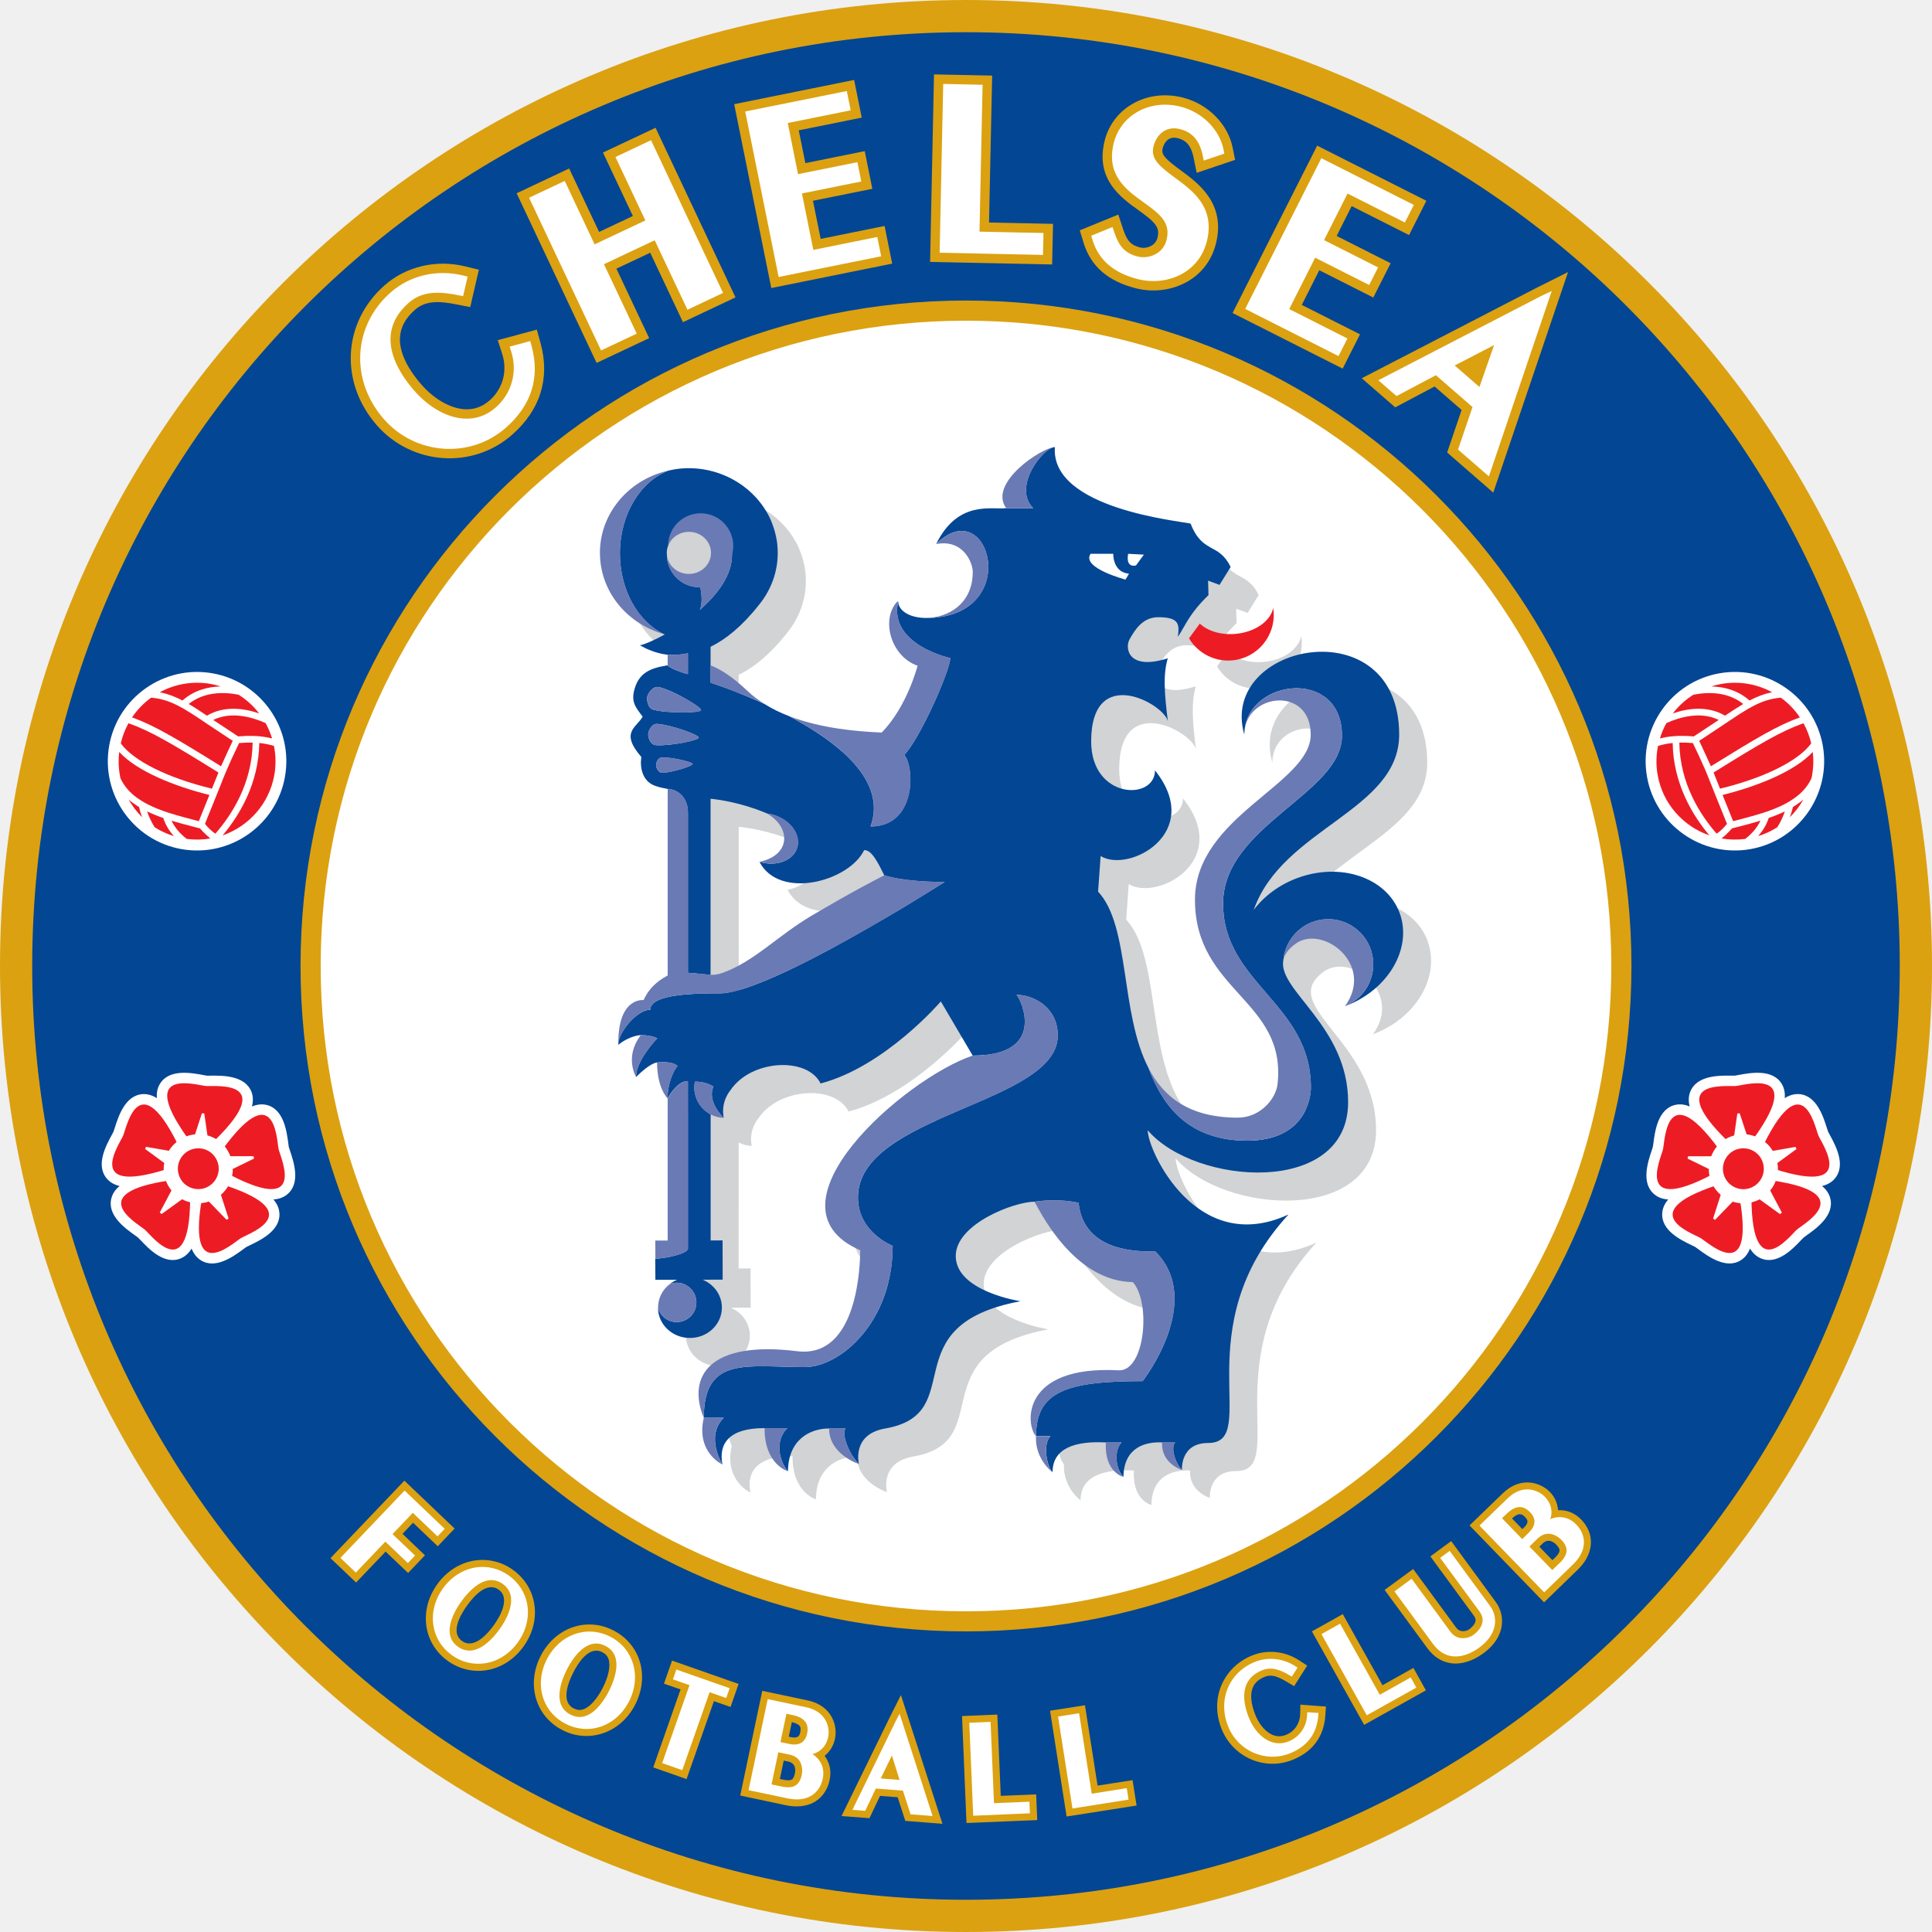
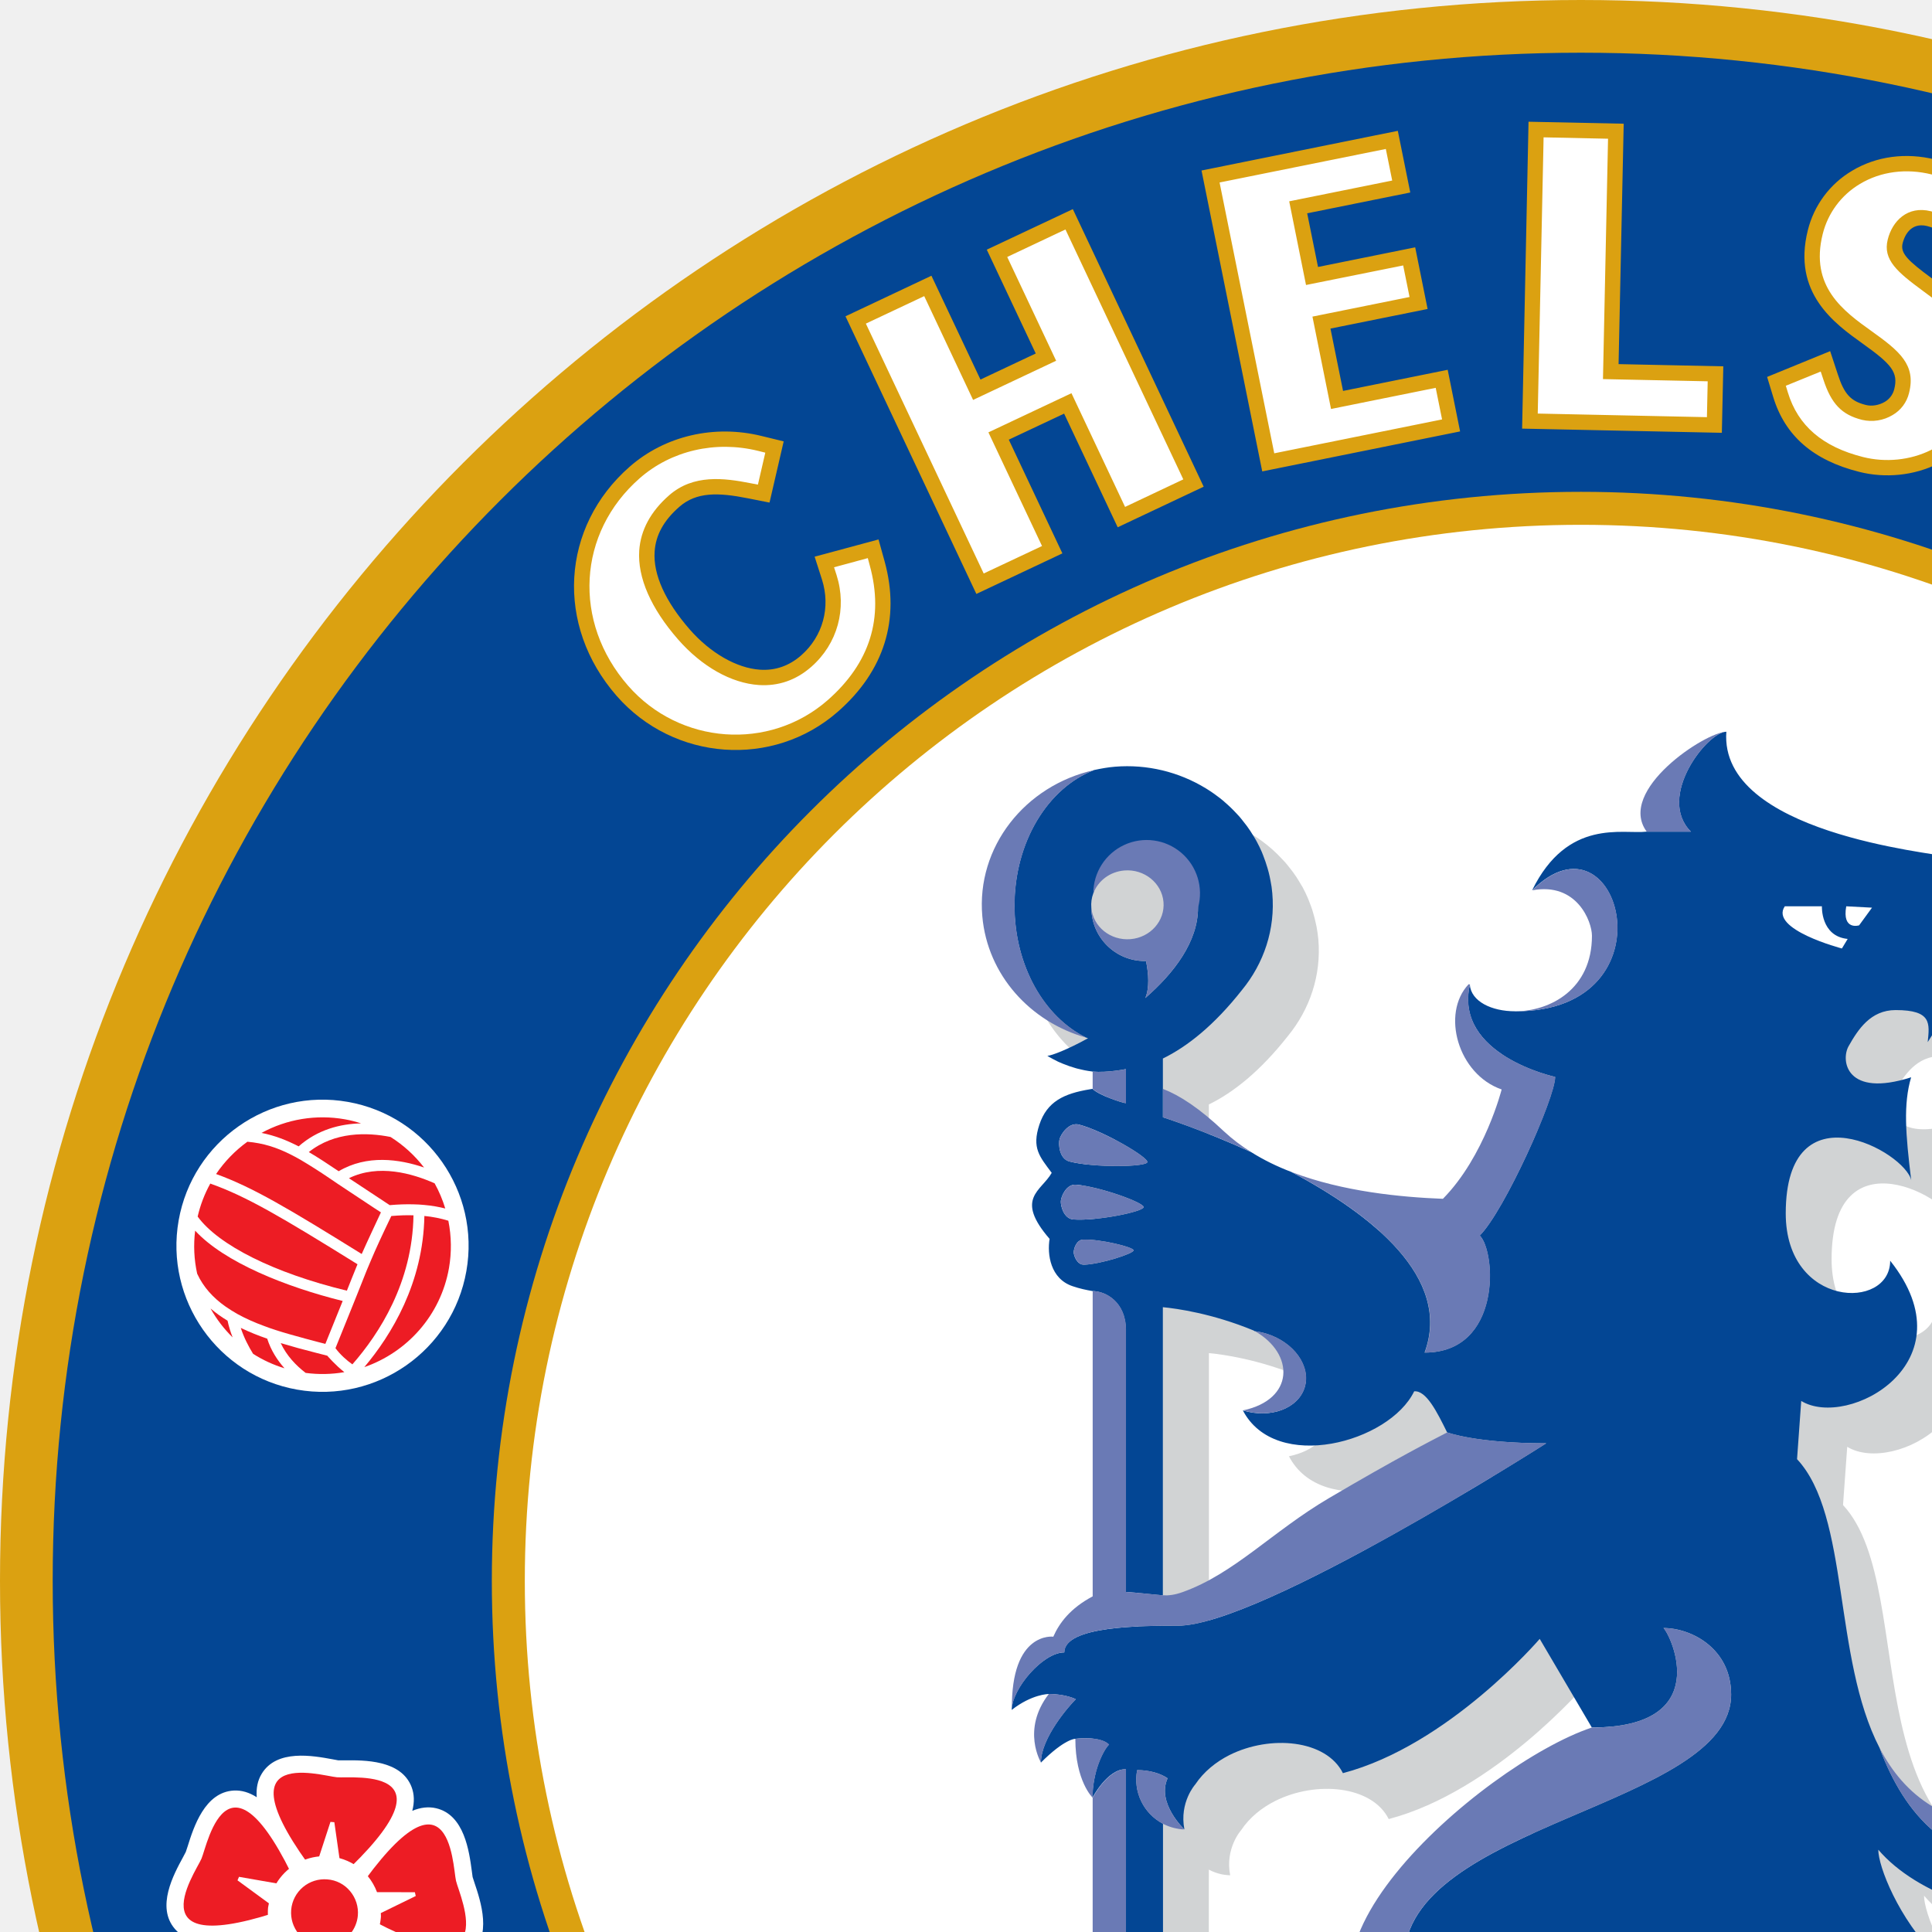
- <svg xmlns="http://www.w3.org/2000/svg" width="2500" height="2500" viewBox="0 0 209.477 209.476">
+ <svg xmlns="http://www.w3.org/2000/svg" width="2500" height="2500" viewBox="0 0 128 128">
  <path fill="#DBA111" d="M209.477 104.738c0 57.851-46.895 104.738-104.737 104.738C46.892 209.477 0 162.588 0 104.738 0 46.895 46.892 0 104.738 0c57.844 0 104.739 46.895 104.739 104.738" />
  <path fill="#034694" d="M205.982 104.738c0 55.917-45.327 101.244-101.245 101.244S3.491 160.656 3.491 104.738 48.82 3.492 104.738 3.492c55.916 0 101.244 45.328 101.244 101.246" />
  <path fill="#DBA111" d="M176.889 104.738c0 39.849-32.304 72.146-72.151 72.146-39.85 0-72.153-32.298-72.153-72.146 0-39.852 32.304-72.153 72.153-72.153 39.848-.001 72.151 32.302 72.151 72.153" />
  <path fill="#FFF" d="M174.705 104.738c0 38.644-31.33 69.968-69.968 69.968-38.643 0-69.967-31.325-69.967-69.968 0-38.642 31.325-69.968 69.967-69.968 38.639.001 69.968 31.326 69.968 69.968" />
  <path fill="#DBA111" d="M44.787 165.101c.773.739 2.679 2.553 2.679 2.553l1.826-1.923-5.446-5.19-.701.733-7.312 7.666 2.775 2.644s2.346-2.459 3.203-3.355l2.438 2.321 1.827-1.918-2.435-2.325c.455-.481.686-.723 1.146-1.206M57.92 173.855c-.246-1.471-1.072-2.77-2.32-3.655a5.635 5.635 0 0 0-4.206-.991c-1.583.269-3.006 1.191-4.008 2.595-.999 1.411-1.402 3.057-1.133 4.646.248 1.466 1.066 2.756 2.312 3.644 1.246.886 2.749 1.24 4.218.993 1.583-.268 3.006-1.19 4.004-2.599.799-1.114 1.216-2.393 1.216-3.67 0-.319-.027-.646-.083-.963m-7.82 4.072c-1.271-.9-.222-2.782.521-3.817.738-1.043 2.173-2.655 3.444-1.756 1.328.949.087 3.002-.508 3.836-.599.841-2.126 2.687-3.457 1.737zM66.48 176.762c-2.931-1.482-6.319-.268-7.877 2.818-.779 1.542-.932 3.234-.43 4.759.464 1.415 1.47 2.571 2.834 3.257a5.61 5.61 0 0 0 4.317.35c1.522-.495 2.793-1.621 3.567-3.162 1.564-3.094.525-6.54-2.411-8.022m-3.241 8.575c-.344.112-.67.077-1.039-.106-.582-.297-.786-.826-.786-1.417 0-.817.394-1.781.727-2.439.578-1.144 1.752-2.948 3.146-2.245.367.188.587.431.698.771.233.703-.001 1.859-.629 3.097-.626 1.232-1.417 2.107-2.117 2.339zM72.532 181.005l-.54 1.546s1.379.484 1.798.622l-2.961 8.456 3.612 1.267s2.438-6.938 2.964-8.449l1.802.627.875-2.494-7.215-2.531-.335.956M87.534 184.357l-4.884-1.03-.209.992-2.182 10.362 4.969 1.055c1.588.328 2.634-.062 3.23-.447.757-.493 1.288-1.305 1.492-2.272.056-.264.083-.519.083-.77 0-.699-.223-1.33-.623-1.872.56-.444.959-1.071 1.125-1.854.042-.203.066-.432.066-.67.003-1.328-.755-3.011-3.067-3.494m-1.345 7.912c-.052.237-.146.55-.326.667-.166.107-.483.121-.896.032 0 0-.188-.042-.41-.085.158-.748.265-1.246.419-1.994.212.05.484.104.484.104.641.135.764.608.764.952 0 .139-.017.256-.035.324zm-.333-5.546c.43.098.744.254.865.438a.63.63 0 0 1 .083.342c0 .084-.011.182-.033.299-.065.304-.154.725-1 .552 0 0-.104-.027-.25-.059.134-.629.198-.941.335-1.572zM96.548 186.045l-5.304 10.859 3.028.232 1.147-2.419c.641.053 1.283.098 1.911.148l.827 2.565 4.028.313-4.502-13.956-1.135 2.258M108.506 194.714l-.371-8.812-3.827.161.484 11.597 7.669-.318-.115-2.783c0-.001-2.74.115-3.84.155M119.004 193.604c-.248-1.569-1.367-8.713-1.367-8.713l-1.003.16-2.784.434 1.797 11.472 7.586-1.191-.434-2.752c0-.002-2.707.424-3.795.59M140.965 185.889c-.031.994-.617 1.851-1.531 2.212-.507.202-.99.202-1.476-.004-.743-.318-1.434-1.124-1.848-2.159-.485-1.221-.586-2.259-.267-2.986.22-.512.649-.893 1.308-1.155.714-.283 1.39-.022 2.316.522l.85.502 1.413-2.228-.839-.551c-1.54-1.014-3.447-1.219-5.098-.561-1.531.61-2.719 1.752-3.347 3.213-.637 1.48-.637 3.177.011 4.783 1.219 3.047 4.662 4.549 7.674 3.342 2.177-.868 3.408-2.521 3.564-4.78l.071-1.008-2.771-.205-.03 1.063M149.898 182.721c-.784-1.393-4.307-7.711-4.307-7.711l-.881.498-2.465 1.376 5.664 10.133 6.694-3.74-1.354-2.433c.001 0-2.395 1.336-3.351 1.877M157.346 167.094l-.82.6-1.438 1.059 4.701 6.407c.215.289.215.482.194.596-.045.331-.389.688-.692.908a1.21 1.21 0 0 1-.816.188c-.242-.035-.434-.168-.604-.397l-4.646-6.334-3.096 2.266 4.623 6.304c.686.934 1.537 1.484 2.531 1.637 1.115.174 2.384-.205 3.562-1.076 2.424-1.771 2.384-4.125 1.326-5.567l-4.825-6.591M171.449 164.764c-.714-.738-1.593-1.071-2.515-1.021a3.135 3.135 0 0 0-.887-1.977c-.969-.999-3.133-1.777-5.126.161l-3.585 3.468 8.078 8.339 3.646-3.534c1.166-1.13 1.422-2.224 1.435-2.93.02-.907-.352-1.793-1.046-2.506m-6.102-.282c.12.129.269.279.269.487 0 .171-.094.382-.373.649l-.179.18c-.452-.47-.667-.689-1.126-1.162.808-.74 1.144-.423 1.409-.154zm1.913 2.872c.654-.631 1.285-.076 1.465.112.174.175.371.421.371.634v.008c-.004.197-.17.471-.471.762 0 0-.14.136-.306.291-.526-.546-.885-.913-1.413-1.456.156-.158.354-.351.354-.351z" />
  <path fill="#FFF" d="M44.761 164.025c.316.304 2.675 2.554 2.675 2.554l.778-.82-4.346-4.145-.176.184-6.782 7.115 1.671 1.596s2.89-3.029 3.201-3.36l2.441 2.325.779-.817-2.442-2.323c.284-.298 1.922-2.018 2.201-2.309M55.156 170.818c-1.077-.768-2.366-1.073-3.632-.861-1.389.238-2.635 1.05-3.517 2.29-.884 1.245-1.239 2.688-1.003 4.071.212 1.27.925 2.39 2.003 3.152a4.868 4.868 0 0 0 3.649.859c1.381-.231 2.629-1.046 3.509-2.278.704-.995 1.076-2.12 1.076-3.235 0-.277-.024-.561-.069-.838-.215-1.266-.93-2.389-2.016-3.16m-.981 5.815c-.729 1.02-2.626 3.26-4.514 1.916-1.883-1.335-.389-3.86.338-4.887.728-1.025 2.626-3.263 4.505-1.927 1.889 1.349.399 3.875-.329 4.898zM66.137 177.444c-2.543-1.285-5.489-.216-6.854 2.485-.688 1.358-.824 2.836-.388 4.177.401 1.219 1.272 2.213 2.455 2.809 1.186.604 2.513.713 3.737.311 1.331-.438 2.441-1.426 3.13-2.783 1.363-2.703.47-5.714-2.08-6.999m-4.281 8.462c-2.059-1.036-.963-3.761-.395-4.88.566-1.124 2.107-3.62 4.164-2.575.547.272.913.681 1.086 1.214.404 1.232-.251 2.827-.679 3.675-.426.84-1.323 2.313-2.559 2.719-.526.179-1.073.125-1.617-.153zM73.253 181.254l-.292.826 1.799.633c-.16.451-2.964 8.448-2.964 8.448l2.18.767s2.808-7.997 2.963-8.45l1.799.628.377-1.062-5.782-2.029-.08.239M87.38 185.1l-4.139-.873-.056.25-2.022 9.624 4.223.887c1.074.226 1.967.112 2.658-.34.598-.39.999-1.013 1.163-1.787.042-.212.066-.412.066-.609 0-.842-.417-1.556-1.163-2.064.863-.248 1.481-.883 1.681-1.826.034-.146.054-.32.054-.518-.001-.965-.508-2.332-2.465-2.744m-1.447.851c.696.146 1.177.413 1.422.792.142.215.211.467.211.759 0 .143-.019.291-.052.452-.269 1.28-1.304 1.268-1.898 1.138 0 0-.631-.13-.995-.207.085-.395.564-2.679.647-3.072.264.053.665.138.665.138zm-.318 4.296c1.176.247 1.36 1.175 1.36 1.737 0 .241-.038.415-.042.443-.119.556-.331.933-.656 1.142-.344.23-.84.274-1.467.146 0 0-.753-.161-1.156-.241l.735-3.484c.344.07 1.226.257 1.226.257zM97.234 186.379l-4.812 9.854 1.386.104s1.02-2.144 1.154-2.416l2.938.229c.093.282.827 2.566.827 2.566l2.389.185-3.576-11.084-.306.562m-.528 3.962c.231.744.68 2.179.829 2.646-.477-.034-1.571-.119-2.042-.155l1.213-2.491zM107.775 195.508l-.373-8.812-.245.01-2.061.084.423 10.081 6.149-.263-.055-1.258c.002 0-3.393.143-3.838.158M118.371 194.482c-.076-.476-1.37-8.724-1.37-8.724l-.247.04-2.033.321 1.562 9.965 6.079-.96-.194-1.245c0 .002-3.361.529-3.797.603M141.723 185.906c-.036 1.312-.807 2.424-2.008 2.907-.699.277-1.389.269-2.056-.019-.94-.397-1.762-1.339-2.26-2.575-.561-1.411-.649-2.646-.259-3.572.304-.697.883-1.221 1.729-1.557 1.105-.443 2.123.062 2.981.572l.215.125.619-.973-.207-.14c-1.334-.874-2.982-1.057-4.401-.488-1.345.539-2.39 1.533-2.931 2.807-.557 1.29-.552 2.785.019 4.195 1.061 2.662 4.057 3.971 6.688 2.922 1.908-.766 2.944-2.149 3.082-4.127l.02-.254-1.22-.084-.011.261M149.604 183.756c-.237-.416-4.307-7.706-4.307-7.706l-.224.125-1.793 1.003 4.914 8.801 5.373-3-.61-1.102c.001.002-2.974 1.658-3.353 1.879M157.18 168.155l-.207.152-.824.604 4.252 5.793c.285.391.396.778.336 1.16-.102.689-.729 1.221-.993 1.407a1.932 1.932 0 0 1-1.382.33c-.448-.065-.815-.303-1.11-.698l-4.197-5.726-1.859 1.371 4.171 5.686c.562.767 1.245 1.22 2.033 1.335 1.241.188 2.407-.503 2.993-.931 2.012-1.479 2.039-3.33 1.17-4.508l-4.383-5.975M170.902 165.293c-.78-.808-1.778-.991-2.813-.593a2.28 2.28 0 0 0 .131-.733c0-.6-.238-1.184-.719-1.677-.648-.668-2.33-1.493-4.049.179l-3.038 2.943 7.015 7.241 3.106-3.012c.781-.752 1.191-1.562 1.201-2.383.012-.715-.279-1.393-.834-1.965m-4.53-.314c0 .508-.33.924-.598 1.185 0 0-.466.453-.729.712-.283-.29-1.909-1.966-2.188-2.264.189-.183.486-.465.486-.465.949-.926 1.782-.985 2.547-.192.353.361.482.705.482 1.024zm1.933 5.255c-.288-.297-2.184-2.258-2.475-2.555.251-.24.899-.872.899-.872 1.237-1.191 2.492.071 2.545.13.392.402.582.784.582 1.163v.016c-.005.416-.246.852-.704 1.305.002-.001-.602.58-.847.813z" />
  <path fill="#DBA111" d="M58.205 35.74l-4.233 1.142.486 1.516c.585 1.839.056 3.765-1.377 5.021-.797.699-1.719 1.02-2.733.95-1.543-.104-3.285-1.103-4.657-2.673-1.616-1.853-2.424-3.636-2.32-5.146.07-1.104.606-2.07 1.635-2.971 1.136-.995 2.576-.956 4.529-.568l1.448.286.938-4.055-1.458-.355c-3.137-.776-6.407-.014-8.741 2.029-4.57 3.999-4.942 10.528-.867 15.189 3.788 4.33 10.359 4.803 14.644 1.056 3.085-2.695 4.16-6.144 3.111-9.96l-.405-1.461M69.701 14.505l-4.324 2.036s2.414 5.116 3.244 6.879c-1.233.58-2.429 1.144-3.663 1.727l-3.248-6.879-5.694 2.688 8.671 18.394 5.699-2.687s-2.687-5.689-3.551-7.534c1.233-.578 2.428-1.143 3.665-1.726l3.55 7.53 5.697-2.688-8.669-18.39-1.377.65M88.981 25.9c-.277-1.369-.56-2.763-.834-4.131l6.435-1.298-.822-4.085-6.438 1.301c-.253-1.252-.463-2.304-.718-3.555l6.83-1.379-.825-4.084-1.498.301-11.507 2.327 4.023 19.935 13.108-2.649-.822-4.083s-5.093 1.026-6.932 1.4M107.574 8.196l-6.305-.131-.031 1.521-.394 18.811 13.233.277.096-4.404s-5.081-.108-6.938-.146l.339-15.928M128.004 18.452c-1.636-1.201-2.114-1.684-1.949-2.34.082-.34.452-1.426 1.627-1.135.707.182 1.41.555 1.725 2.075l.344 1.688 4.163-1.407-.261-1.312c-.512-2.573-2.688-4.765-5.422-5.447-1.957-.486-3.918-.227-5.527.74a6.35 6.35 0 0 0-2.93 3.938c-1.045 4.169 1.767 6.176 3.623 7.506 1.904 1.362 2.39 1.895 2.1 3.033a1.351 1.351 0 0 1-.628.835c-.383.224-.86.305-1.25.204-1-.247-1.435-.72-1.855-2.015l-.511-1.551-4.177 1.708.403 1.326c.783 2.577 2.652 4.201 5.712 4.967 3.438.86 7.608-.721 8.647-4.85 1.084-4.346-1.876-6.525-3.834-7.963M143.043 29.298l5.856 2.961 1.881-3.718s-4.256-2.15-5.854-2.959c.572-1.141 1.059-2.1 1.629-3.237l6.222 3.143 1.876-3.718-11.838-5.981-.684 1.354-8.491 16.794 11.938 6.028 1.882-3.716-6.313-3.188c.624-1.247 1.269-2.515 1.896-3.763M166.618 31.198l-18.969 9.813 3.629 3.156s3.132-1.665 4.27-2.263l2.926 2.546c-.408 1.21-1.566 4.612-1.566 4.612l4.998 4.351 8.109-23.913-3.397 1.698" />
  <path fill="#FFF" d="M57.494 36.977l-2.236.607.164.506c.71 2.232.069 4.566-1.678 6.094-1.003.88-2.174 1.284-3.467 1.201-1.833-.123-3.78-1.223-5.354-3.022-1.798-2.059-2.69-4.094-2.572-5.887.093-1.36.76-2.594 1.983-3.664 1.605-1.403 3.629-1.146 5.395-.798l.485.094.489-2.118-.486-.121c-2.818-.692-5.743-.017-7.831 1.812-4.131 3.618-4.463 9.527-.769 13.754 3.418 3.909 9.344 4.337 13.212.959 2.805-2.46 3.748-5.459 2.797-8.924l-.132-.493M70.133 15.418l-3.402 1.607 3.241 6.876c-.728.346-4.769 2.252-5.502 2.595-.375-.801-3.238-6.877-3.238-6.877l-3.866 1.821 7.807 16.555 3.864-1.819-3.552-7.531c.733-.345 4.77-2.247 5.502-2.594.381.811 3.552 7.533 3.552 7.533l3.858-1.824-7.807-16.555-.457.213M88.184 27.096c-.159-.795-1.074-5.324-1.231-6.12l6.433-1.299-.422-2.091-6.437 1.296c-.154-.78-.961-4.765-1.114-5.544.853-.175 6.824-1.377 6.824-1.377l-.423-2.092L80.8 12.09l3.623 17.943 11.118-2.245-.422-2.093-6.935 1.401M106.537 9.191l-4.271-.092-.009.504-.377 17.797 11.208.238.051-2.376-6.938-.146c.024-.949.336-15.924.336-15.925M127.928 13.996c1.357.34 2.142 1.247 2.474 2.853l.116.562 2.228-.752-.084-.439c-.44-2.193-2.316-4.067-4.675-4.66-1.693-.422-3.382-.201-4.758.625a5.367 5.367 0 0 0-2.469 3.317c-.877 3.497 1.402 5.125 3.23 6.432 1.85 1.323 2.965 2.228 2.489 4.104a2.312 2.312 0 0 1-1.093 1.462 2.728 2.728 0 0 1-2.016.317c-1.351-.338-2.044-1.063-2.571-2.683l-.172-.518-2.312.942.136.443c.671 2.208 2.304 3.607 4.99 4.281 2.951.736 6.528-.599 7.41-4.114.918-3.687-1.502-5.469-3.459-6.9-1.662-1.227-2.666-2.047-2.324-3.401.301-1.211 1.305-2.261 2.86-1.871M146.108 20.983l6.216 3.14.967-1.907-10.025-5.064-.229.452-8.027 15.888 10.119 5.113.964-1.905-6.308-3.19c.364-.725 2.449-4.844 2.812-5.57.771.391 5.855 2.959 5.855 2.959l.969-1.906s-5.09-2.567-5.861-2.959l2.548-5.051M167.085 32.101l-17.639 9.128 1.972 1.714 4.27-2.263 3.97 3.454c-.188.558-1.572 4.608-1.572 4.608l3.348 2.909 6.814-20.096-1.163.546m-9.356 7.528c.835-.432 2.966-1.539 4.268-2.215-.484 1.382-1.282 3.658-1.588 4.543a794.885 794.885 0 0 0-2.68-2.328z" />
  <path fill="#D1D3D4" d="M154.777 101.99c-1.446-3.832-6.428-5.496-11.137-3.72-1.963.739-3.572 1.975-4.668 3.432 3.109-8.874 15.773-10.757 15.773-19.013 0-13.837-19.65-9.961-16.791.002 0-4.521 7.193-5.349 7.193 0 0 5.351-12.544 8.858-12.544 17.896 0 9.964 9.965 10.886 8.955 19.997-.171 1.572-1.859 3.637-4.307 3.637-15.262 0-9.814-18.789-15.146-24.507l.278-3.86c3.083 1.892 11.263-2.538 5.878-9.289 0 3.32-6.913 3.137-6.913-3.137 0-8.487 7.936-4.059 8.32-2.184-.38-3.092-.524-5.054-.015-6.834-4.277 1.379-4.678-1.094-4.137-2.051.62-1.105 1.448-2.398 3.115-2.398.9 0 1.441.125 1.76.345.533.365.923-.468.847.307.457-.696.273.174.717-.525.449-.694 1.056-1.479 2.12-2.525l-.046-1.564 1.246.457 1.195-1.936c-1.291-2.677-3.043-1.388-4.333-4.707-1.079-.279-17.888 1.548-17.399-5.157-1.37 0-4.616.752-2.607 3.481-1.562.188-2.688-1.586-5.043 3.212 2.95-.553 1.423 2.745 1.423 3.684 0 6.078-8.093 5.977-8.093 3.129-1.951 1.896-.844 6.04 2.105 7.061 0 0-1.122 4.433-3.891 7.244-4.111-.164-10.706-.878-14.5-4.464-1.636-1.545-2.935-2.389-4.042-2.82v-2.009c1.62-.793 3.396-2.196 5.242-4.541 1.439-1.759 2.22-4.014 2.01-6.409a9.63 9.63 0 0 0-.12-.844c-.016-.088-.037-.173-.058-.26a6.77 6.77 0 0 0-.144-.569c-.026-.092-.052-.188-.081-.277a7.654 7.654 0 0 0-.206-.556c-.031-.076-.054-.158-.09-.229a8.516 8.516 0 0 0-.341-.707c-.053-.094-.109-.181-.161-.268-.085-.139-.166-.28-.255-.415a16.073 16.073 0 0 0-.225-.322c-.078-.103-.161-.208-.242-.311-.089-.11-.178-.228-.273-.336a3.56 3.56 0 0 0-.198-.208 8.918 8.918 0 0 0-1.32-1.183l-.128-.093c-.17-.12-.344-.236-.526-.349-.011-.007-.021-.012-.029-.021a10 10 0 0 0-6.02-1.437c-5.308.423-9.254 4.857-8.811 9.908.345 3.934 3.245 7.076 7.019 8.078-1.323.737-2.441 1.165-2.694 1.165.042.026.097.058.156.097l.052.026c.052.033.112.067.174.101l.05.027.271.135.05.02a3.95 3.95 0 0 0 .356.152c.23.096.491.183.775.264.041.012.083.021.117.031.115.029.232.056.354.085l.123.024c.151.026.312.054.472.073.014 0 .027.008.04.008v1.143c-.06.013-.114.02-.17.028-1.727.283-2.849.814-3.356 2.353-.504 1.543.015 2.102.823 3.184-.683 1.221-2.473 1.678-.137 4.375-.17 1.019.045 2.642 1.528 3.134.483.164.887.251 1.312.325l-.002 20.225c-1.479.783-2.208 1.762-2.612 2.672 0 0-1.187-2.635-1.107 2.586 1.349-1.047.817 1.212.817 1.212-1.837 2.38.496 2.251.496 2.251 1.582-1.581 1.259.715 1.259.715 0 2.802 1.139 3.896 1.147 3.901v15.408l-1.343.005.013 4.251 2.351-.004c-1.318.548-2.188 1.85-2.062 3.288.16 1.813 1.835 3.163 3.744 3.016 1.907-.153 3.324-1.744 3.161-3.562-.108-1.255-.939-2.279-2.07-2.75l2.168-.006-.009-4.253-1.293.007.002-13.67c.267.146.555.247.868.315.125.023.249.04.375.049.056.008.113.008.17.011-.349-1.798.726-2.988.726-2.988.551-.83 1.35-1.478 2.256-1.935 2.713-1.359 6.416-1.017 7.522 1.199 7.012-1.848 13.037-8.896 13.037-8.896l3.451 5.874c-7.317 2.446-23.257 16.303-12.192 21.102-.004 1.396-.191 11.765-6.839 10.941-9.574-1.181-11.962 2.78-10.124 7.233-.864 3.756 2.028 5.06 2.028 5.06-.435-2.169.608-3.966 4.564-3.943-.02 3.957 2.536 4.67 2.536 4.67.018-3.388 2.373-4.643 4.464-4.633-.016 2.791 3.229 3.853 3.229 3.853s-.822-3.218 2.844-3.853c9.283-1.618.564-11.165 14.681-13.796 0 0-7.028-1.061-7.028-4.902 0-3.497 6.362-5.89 8.553-5.89 4.493 8.584 9.375 8.652 10.653 8.713 1.988 2.223 1.322 9.714-1.551 9.566-10.514-.564-10.13 5.832-8.951 7.14-.135 2.483 1.798 3.917 1.798 3.917 0-2.661 2.531-3.41 5.778-3.234-.17 3.252 1.9 3.737 1.9 3.737.057-3.271 2.478-3.827 4.197-3.737-.126 2.293 2.149 2.97 2.149 2.97s-.225-2.91 2.84-2.91c5.812-.004-2.629-12.459 8.713-24.777-9.963 4.613-15.264-6.916-15.264-9.129 5.121 5.992 21.726 7.189 21.726-3.048 0-9.779-10.748-13.423-5.721-17.164 2.925-2.175 8.677 2.219 5.387 6.757 4.719-1.748 7.349-6.318 5.903-10.146m-63.678.305c-3.756 2.208-6.275 5.002-9.699 6.225-.52.184-.935.234-1.295.211V89.646c.907.085 3.262.407 6.015 1.545 2.727 1.488 2.727 4.563-.714 5.292 2.174 4.164 9.708 2.125 11.351-1.266.804-.071 1.515 1.365 2.184 2.722-1.06.549-3.223 1.64-7.842 4.359zm42.044-31.644c-.412.562-.82 1.118-1.177 1.597a4.958 4.958 0 0 0 4.708 2.392 4.953 4.953 0 0 0 4.463-5.382c-.017-.099-.029-.188-.042-.284-.29 1.407-1.948 2.599-4.059 2.792-1.594.149-3.04-.31-3.893-1.115z" />
  <path fill="#034694" d="M72.442 59.167c0 .003-.007.01-.007.017h-.002a4.056 4.056 0 0 1 .009-.017m.173 80.062c.004-.003.011-.003.013-.008h-.001c-.003.007-.007.007-.012.008zm-.119-88.211h.005-.005zM71.06 138.76l2.351-.003a3.26 3.26 0 0 0-.782.465c.232-.089.48-.144.744-.144a2.132 2.132 0 0 1 0 4.266 2.115 2.115 0 0 1-2.022-1.492v.193c.161 1.817 1.833 3.168 3.744 3.011 1.905-.148 3.322-1.743 3.165-3.558-.112-1.25-.941-2.275-2.072-2.746l2.167-.009-.01-4.253-1.293.008v-13.672a3.297 3.297 0 0 1-1.711-3.552c.809 0 1.533.21 2.017.541-.747 1.645 1.111 3.386 1.111 3.386-.348-1.798.724-2.984.724-2.984.557-.832 1.354-1.48 2.257-1.938 2.717-1.361 6.417-1.018 7.522 1.197 7.012-1.846 13.038-8.896 13.038-8.896l3.453 5.871c8.094 0 5.275-6.062 4.748-6.591 1.861 0 4.482 1.371 4.482 4.406 0 7.455-21.67 8.518-21.67 17.565 0 3.799 3.767 5.244 3.767 5.244 0 8.249-5.665 13.149-9.54 13.149-6.196 0-10.941-1.255-10.941 5.501h2.16c-2.052 2.053-.137 5.062-.137 5.062-.433-2.167.613-3.961 4.569-3.941h2.469c-1.568 1.567-.652 3.947.069 4.674.015-3.393 2.366-4.646 4.46-4.635h1.792c-.487.48.295 2.711 1.438 3.85 0 0-.826-3.215 2.845-3.85 9.279-1.617.561-11.164 14.677-13.799 0 0-7.024-1.058-7.024-4.904 0-3.491 6.359-5.889 8.546-5.889 1.725-.246 3.367-.185 4.771.117.571 5.543 6.935 5.272 8.32 5.272 5.397 5.398-1.372 14.063-1.372 14.063-8.284 0-11.562 1.144-11.562 5.968h1.567c-.879.883-.381 3.311.226 3.916 0-2.662 2.536-3.406 5.783-3.234h1.707c-.832.832-.687 2.857.196 3.736.048-3.272 2.473-3.828 4.193-3.736h1.424c-.533.537 0 2.244.73 2.976 0 0-.226-2.913 2.837-2.916 5.812 0-2.633-12.459 8.718-24.777-9.963 4.615-15.27-6.918-15.27-9.131 5.122 5.995 21.729 7.191 21.729-3.043 0-8.258-7.66-12.139-7.025-15.398a4.886 4.886 0 0 1 4.869-4.451 4.889 4.889 0 0 1 4.886 4.891 4.88 4.88 0 0 1-3.062 4.536c.004 0 .004-.004.004-.004-.004.004-.01.01-.01.018 4.715-1.748 7.348-6.319 5.91-10.147-1.451-3.831-6.434-5.5-11.139-3.724-1.972.744-3.572 1.975-4.669 3.435 3.104-8.873 15.771-10.753 15.771-19.013 0-13.836-19.651-9.959-16.792.004 0-.149.009-.298.026-.441.501-5.632 10.568-6.783 10.568.559 0 6.272-12.894 9.749-12.894 18.188 0 8.667 9.523 10.834 9.523 19.955 0 1.086-.574 5.763-6.901 5.763-6.104 0-9.039-3.412-10.706-7.866-3.109-6.008-1.968-15.386-5.47-19.136l.277-3.857c3.085 1.894 11.268-2.54 5.893-9.291 0 3.324-6.919 3.136-6.919-3.135 0-8.487 7.932-4.059 8.315-2.186-.381-3.089-.529-5.057-.008-6.831-4.283 1.375-4.678-1.096-4.146-2.055.627-1.108 1.455-2.398 3.119-2.398 2.404 0 2.252.883 2.125 2.126.919-1.389 1.18-2.434 3.316-4.523l-.045-1.569 1.239.461 1.205-1.938c-1.289-2.677-3.042-1.383-4.338-4.705-1.074-.281-15.205-1.586-14.717-8.293-1.25 0-4.654 4.312-2.353 6.62h-2.934c-1.569.187-5.23-.909-7.582 3.887 5.787-5.785 9.542 8.018-1.115 8.018V67c-1.572.004-2.921-.652-3.013-1.761-1.062 4.658 5.652 6.108 5.652 6.108 0 1.384-3.363 8.877-4.998 10.51 1.102 1.103 1.443 7.755-3.65 7.755 1.837-4.967-3.564-9.175-8.812-11.959h.007c-.95-.36-1.854-.8-2.693-1.328-3.221-1.473-5.84-2.301-5.84-2.301V70.13c1.62-.794 3.396-2.198 5.242-4.542 1.441-1.757 2.218-4.012 2.007-6.409a6.692 6.692 0 0 0-.122-.845c-.013-.087-.033-.17-.051-.257a7.259 7.259 0 0 0-.146-.568 9.748 9.748 0 0 0-.287-.838c-.031-.077-.058-.151-.09-.228a9.472 9.472 0 0 0-.342-.701c-.049-.097-.108-.184-.159-.275-.085-.138-.167-.275-.256-.41-.074-.106-.146-.218-.226-.325-.078-.103-.157-.208-.24-.307a6.088 6.088 0 0 0-.275-.34 4.342 4.342 0 0 0-.196-.21 8.976 8.976 0 0 0-.771-.74c-.027-.021-.05-.052-.077-.071a7.504 7.504 0 0 0-.475-.368c-.043-.027-.083-.063-.126-.094a10.198 10.198 0 0 0-.526-.349c-.011-.005-.021-.014-.032-.019a9.977 9.977 0 0 0-6.019-1.438c-.475.038-.937.123-1.388.22-3.057 1.171-5.28 4.749-5.28 8.983 0 3.99 1.978 7.392 4.76 8.75.038.01.078.025.118.036-1.326.737-2.444 1.165-2.698 1.165.043.026.1.058.16.099.017.007.032.016.049.025.054.03.109.062.177.098.017.009.031.018.05.024.079.042.172.092.268.139a.158.158 0 0 1 .049.022c.084.04.176.075.273.116a7.79 7.79 0 0 0 .862.298l.118.032c.111.029.229.056.35.081.041.011.083.018.126.027.152.028.309.056.473.076a.06.06 0 0 1 .036.01c1.012.083 2.209-.168 2.209-.168v2.259c-.182 0-1.771-.513-2.209-.949-.054.008-.112.019-.17.029-1.723.282-2.846.812-3.352 2.352-.505 1.543.014 2.101.821 3.184-.688 1.217-2.473 1.676-.141 4.375-.166 1.017.047 2.643 1.528 3.136.484.164.889.247 1.312.322.878 0 2.209.732 2.209 2.555v17.382c.799.046 1.667.154 2.455.223V86.605c.908.087 3.264.41 6.013 1.544a.656.656 0 0 1 .083.052c-.002-.002-.005-.002-.005-.005.251.031.506.086.759.161 1.831.562 2.971 2.151 2.542 3.559-.427 1.403-2.265 2.088-4.092 1.526 2.17 4.167 9.708 2.128 11.351-1.263.8-.071 1.512 1.365 2.182 2.72 0 0 1.888.724 6.562.724 0 0-18.929 12.085-24.402 12.085-2.339 0-7.527 0-7.527 1.769-1.426 0-3.48 2.423-3.48 3.809 1.348-1.053 2.445-1.053 2.445-1.053 1.149 0 1.796.344 1.796.344-.421.416-2.31 2.549-2.31 4.202 1.582-1.584 2.272-1.577 2.272-1.577s1.652-.214 2.241.38c-.397.396-1.095 1.828-1.095 3.522 0 0 .981-1.894 2.208-1.894v18.169c0 .556-2.507 1.088-3.54 1.088m.786-52.676c-.468.018-.688-.589-.692-.809-.011-.222.164-.84.629-.857 1.109-.038 3.327.494 3.335.712.009.216-2.164.913-3.272.954zm-.715-2.999c-.644-.045-.855-.915-.833-1.221.02-.299.357-1.13 1.001-1.082 1.534.114 4.51 1.185 4.484 1.486-.019.307-3.12.93-4.652.817zm-.264-3.842c-.681-.18-.736-1.154-.655-1.477.086-.321.612-1.143 1.296-.965 1.623.425 4.604 2.17 4.521 2.49-.084.321-3.538.377-5.162-.048zm5.027-10.826c.282-.673.222-1.591.047-2.455l-.087.002a3.534 3.534 0 0 1-3.535-3.533 2.164 2.164 0 0 1 .13-.954h.002c0-.007.004-.014.007-.016a3.535 3.535 0 0 1 3.396-2.566 3.537 3.537 0 0 1 3.533 3.537c0 2.252-1.586 4.326-3.493 5.985z" />
  <path fill="#ED1C24" d="M128.918 69.21a4.94 4.94 0 0 0 4.705 2.39 4.947 4.947 0 0 0 4.462-5.383c-.01-.096-.028-.189-.04-.285-.289 1.405-1.954 2.6-4.06 2.794-1.602.15-3.044-.309-3.896-1.113-.409.563-.821 1.119-1.171 1.597" />
  <path fill="#FFF" d="M122.318 60.045l1.707.09-.854 1.171c0 .001-1.14.361-.853-1.261m-4.071 0h2.459s-.089 1.983 1.707 2.162l-.382.632s-4.825-1.261-3.784-2.794z" />
  <path fill="#6A7AB5" d="M76.014 76.999c.085-.32-2.897-2.065-4.521-2.49-.685-.177-1.21.645-1.295.966-.083.322-.027 1.297.653 1.477 1.625.423 5.08.367 5.163.047m-.245 2.977c.025-.302-2.95-1.372-4.484-1.486-.644-.048-.981.783-1.001 1.082-.021.307.189 1.175.834 1.221 1.531.112 4.632-.51 4.651-.817zm-3.378-8.978v1.141c.437.438 2.027.949 2.208.949v-2.259c.001.001-1.195.252-2.208.169zm-.622 11.126c-.466.019-.641.636-.629.857.004.22.227.826.692.809 1.107-.04 3.28-.737 3.271-.955-.008-.217-2.226-.75-3.334-.711zm-2.283 30.106c-1.835 2.377-.514 4.546-.514 4.546 0-1.654 1.889-3.785 2.311-4.201-.001-.001-.648-.345-1.797-.345zm5.853 5.044a3.3 3.3 0 0 0 2.578 3.863c.131.03.254.046.382.061l.168.005s-1.858-1.739-1.111-3.385c-.485-.334-1.208-.544-2.017-.544zm-3.358-48.523c-2.781-1.357-4.76-4.76-4.76-8.75 0-4.234 2.224-7.812 5.28-8.983-4.588 1.018-7.825 5.094-7.42 9.69.343 3.895 3.188 7.008 6.9 8.043zm29.536-9.765c2.953-.556 3.954 2.069 3.954 3.01 0 3.559-2.771 4.992-5.069 5.006v.002c10.659-.001 6.903-13.803 1.115-8.018zm-7.124 30.629c5.094 0 4.751-6.653 3.65-7.757 1.634-1.633 4.998-9.126 4.998-10.51 0 0-6.724-1.45-5.649-6.115-.002-.003-.002-.005-.002-.009l-.09-.016c-1.833 1.933-.718 5.965 2.188 6.971 0 0-1.121 4.433-3.891 7.245-2.757-.107-6.622-.47-10.016-1.769 5.247 2.785 10.649 6.994 8.812 11.96zM74.495 57.671c1.316-.105 2.477.829 2.589 2.087.108 1.252-.872 2.359-2.191 2.464-1.322.106-2.483-.828-2.589-2.085a3.534 3.534 0 0 0 3.535 3.532l.088-.002c.175.864.235 1.783-.047 2.455 1.907-1.658 3.493-3.732 3.493-5.986a3.534 3.534 0 1 0-6.938-.954c.308-.817 1.089-1.432 2.06-1.511zm37.538-2.571c-2.305-2.307 1.1-6.62 2.352-6.62-1.369 0-7.3 3.883-5.286 6.62h2.934zM82.355 93.441c1.827.562 3.665-.123 4.092-1.526.429-1.407-.712-2.995-2.542-3.559a4.916 4.916 0 0 0-.759-.161c2.643 1.508 2.612 4.531-.791 5.246zm-5.3-19.415s2.619.829 5.84 2.301a11.406 11.406 0 0 1-1.799-1.366c-1.635-1.545-2.936-2.388-4.041-2.816v1.881zm.993 33.68c5.475 0 24.403-12.085 24.403-12.085-4.676 0-6.563-.724-6.563-.724-1.056.551-3.222 1.638-7.838 4.356-3.757 2.211-6.275 5.007-9.7 6.228-.521.189-.937.233-1.294.214-.788-.067-1.656-.176-2.455-.223v-17.38c0-1.823-1.331-2.556-2.208-2.556v20.227c-1.48.785-2.209 1.761-2.609 2.672 0 0-2.822-.376-2.742 4.849 0-1.387 2.056-3.81 3.48-3.81-.001-1.768 5.187-1.768 7.526-1.768zm47.216 27.982c-1.387 0-7.75.27-8.32-5.272-1.405-.303-3.049-.362-4.771-.117 4.498 8.584 9.381 8.652 10.658 8.719 1.987 2.218 1.321 9.707-1.551 9.558-10.516-.562-10.13 5.838-8.95 7.146 0-4.823 3.277-5.967 11.562-5.967-.001-.004 6.769-8.669 1.372-14.067zm2.162 20.712h-1.424c-.12 2.299 2.154 2.976 2.154 2.976-.73-.731-1.263-2.438-.73-2.976zm-13.307 3.236c-.604-.606-1.104-3.034-.226-3.918h-1.566c-.131 2.487 1.792 3.918 1.792 3.918zm31.389-79.866c0-7.343-10.071-6.188-10.568-.551.444-4.133 7.173-4.743 7.173.434 0 5.351-12.549 8.854-12.549 17.896 0 9.964 9.962 10.886 8.954 19.994-.17 1.577-1.858 3.638-4.306 3.638-5.245 0-8.052-2.227-9.683-5.372 1.667 4.453 4.602 7.866 10.707 7.866 6.327 0 6.901-4.676 6.901-5.762 0-9.12-9.525-11.289-9.525-19.956.003-8.438 12.896-11.915 12.896-18.187zm-74.264 35.429c0 2.812 1.146 3.901 1.146 3.901 0-1.694.697-3.128 1.095-3.522-.588-.592-2.241-.379-2.241-.379zm72.772-15.542a4.885 4.885 0 0 0-4.87 4.451c.116-.599.517-1.181 1.295-1.764 2.93-2.177 8.669 2.208 5.396 6.739a4.882 4.882 0 0 0 3.062-4.536 4.887 4.887 0 0 0-4.883-4.89zM121.611 156.4h-1.707c-.176 3.248 1.903 3.736 1.903 3.736-.881-.878-1.029-2.904-.196-3.736zm-48.239-17.322c-.265 0-.511.055-.745.145a3.18 3.18 0 0 0-1.277 2.63 2.115 2.115 0 0 0 2.022 1.491 2.133 2.133 0 1 0 0-4.266zm11.996 15.772H82.9c-.021 3.956 2.538 4.674 2.538 4.674-.723-.727-1.638-3.107-.07-4.674zm7.654-25.017c0-9.048 21.67-10.11 21.67-17.565 0-3.035-2.62-4.406-4.482-4.406.526.528 3.346 6.591-4.748 6.591-7.319 2.448-23.258 16.304-12.194 21.105-.005 1.394-.192 11.761-6.837 10.946-9.572-1.186-11.96 2.771-10.123 7.226 0-6.757 4.745-5.501 10.941-5.501 3.875 0 9.54-4.899 9.54-13.15-.001-.002-3.767-1.446-3.767-5.246zM74.6 135.379v-18.17c-1.228 0-2.208 1.895-2.208 1.895v15.501-.1l-1.342.004.011 1.958c1.032-.001 3.539-.534 3.539-1.088zm3.73 23.412s-1.916-3.01.137-5.062h-2.16c-.868 3.759 2.023 5.062 2.023 5.062zm13.359-3.902h-1.792c-.014 2.793 3.23 3.851 3.23 3.851-1.142-1.139-1.925-3.371-1.438-3.851z" />
  <path fill="none" d="M179.756 83.968" />
  <path fill="#FFF" d="M31.431 124.725l-.119-.367-.051-.381c-.175-1.307-.491-3.741-2.37-4.177-.502-.116-1.021-.057-1.576.171.151-.578.134-1.102-.048-1.581-.692-1.802-3.145-1.778-4.463-1.762h-.387l-.382-.07c-1.294-.238-3.708-.688-4.699.964-.267.441-.372.953-.327 1.549-.501-.323-1.007-.469-1.517-.443-1.93.103-2.666 2.441-3.061 3.702l-.121.364-.179.341c-.632 1.16-1.804 3.312-.538 4.769.338.39.793.65 1.374.788-.459.38-.756.813-.885 1.312-.504 1.86 1.496 3.283 2.566 4.047l.314.23.271.273c.907.961 2.594 2.736 4.369 1.984.471-.202.859-.553 1.171-1.062.223.555.542.967.973 1.25 1.616 1.048 3.586-.412 4.646-1.191l.313-.229.348-.171c1.19-.569 3.406-1.622 3.239-3.544-.044-.517-.26-.988-.646-1.441.595-.035 1.084-.216 1.483-.539 1.503-1.212.722-3.536.302-4.786" />
  <path fill="#ED1C24" d="M22.983 126.283c10.789 6.377 7.467-.637 7.229-1.674-.239-1.032-.33-8.789-7.229 1.674M22.305 127.879c-2.729 12.227 2.912 6.904 3.822 6.361.909-.547 8.258-3.031-3.822-6.361M20.573 127.73c-12.478 1.179-5.668 4.901-4.867 5.598.802.693 5.432 6.917 4.867-5.598M20.181 126.033c-4.979-11.5-6.416-3.874-6.831-2.896-.414.972-4.903 7.304 6.831 2.896" />
  <path fill="#FFF" d="M198.388 123.035l-.179-.341-.121-.365c-.396-1.261-1.133-3.601-3.055-3.702-.517-.024-1.021.119-1.521.438.046-.592-.064-1.103-.325-1.544-.995-1.653-3.405-1.203-4.7-.965l-.386.07h-.386c-1.312-.018-3.767-.04-4.457 1.762-.188.479-.202 1.004-.055 1.581-.546-.227-1.065-.286-1.571-.17-1.877.434-2.199 2.869-2.365 4.176l-.059.381-.116.367c-.422 1.25-1.2 3.574.301 4.789.398.322.886.502 1.483.538-.387.453-.603.927-.646 1.442-.166 1.922 2.047 2.974 3.239 3.543l.345.171.312.229c1.062.78 3.034 2.238 4.646 1.191.437-.284.753-.695.974-1.251.313.509.698.858 1.174 1.062 1.773.752 3.463-1.023 4.369-1.983l.271-.273.311-.231c1.073-.763 3.071-2.187 2.57-4.046-.135-.498-.425-.934-.888-1.312.578-.138 1.035-.398 1.371-.788 1.269-1.458.099-3.609-.536-4.769" />
  <path fill="#ED1C24" d="M188.85 125.141c-9.395-8.288-1.702-7.299-.645-7.393 1.053-.088 8.462-2.401.645 7.393M187.542 126.283c-10.788 6.377-7.474-.637-7.23-1.674.236-1.032.325-8.789 7.23 1.674M188.218 127.879c2.731 12.227-2.911 6.904-3.823 6.361-.909-.547-8.254-3.031 3.823-6.361M189.948 127.73c12.477 1.179 5.672 4.901 4.868 5.598-.796.693-5.433 6.917-4.868-5.598M190.336 126.033c4.981-11.5 6.416-3.874 6.832-2.896.413.972 4.902 7.304-6.832 2.896" />
  <path fill="#FFF" d="M192.76 126.392c-.012-.101-.044-.188-.058-.286 1.002-.735 2.084-1.523 2.084-1.523l-.104-.233-2.473.433a3.74 3.74 0 0 0-2.83-1.787 590.14 590.14 0 0 1-.754-2.286l-.254.021s-.17 1.202-.343 2.38a3.726 3.726 0 0 0-1.881 1.199 3.867 3.867 0 0 0-.608 1.055c-1.221 0-2.51.005-2.51.005l-.054.252s1.201.585 2.312 1.129c.004.102-.01.201 0 .303a3.711 3.711 0 0 0 1.28 2.496l-.828 2.582.215.129s1.013-1.048 1.914-1.973c.471.153.972.215 1.479.17.51-.039.994-.191 1.434-.42 1.045.752 2.224 1.604 2.224 1.604l.192-.167s-.669-1.263-1.264-2.393a3.75 3.75 0 0 0 .827-2.69" />
  <path fill="#ED1C24" d="M188.831 124.515a2.164 2.164 0 0 0-1.505.782 2.216 2.216 0 1 0 3.905 1.229 2.21 2.21 0 0 0-2.4-2.011M21.672 125.141c9.397-8.288 1.701-7.299.646-7.393-1.057-.088-8.465-2.401-.646 7.393" />
  <path fill="#FFF" d="M25.23 126.746c1.118-.543 2.314-1.13 2.314-1.13l-.057-.251s-1.286-.005-2.509-.005a3.814 3.814 0 0 0-.606-1.055 3.716 3.716 0 0 0-1.882-1.199l-.339-2.38-.258-.021s-.374 1.152-.745 2.286a3.743 3.743 0 0 0-2.838 1.786l-2.476-.432-.099.233s1.08.788 2.081 1.523c-.016.099-.045.188-.056.285a3.736 3.736 0 0 0 .832 2.688c-.601 1.13-1.269 2.393-1.269 2.393l.197.166s1.177-.853 2.221-1.604c.438.229.922.377 1.432.42a3.67 3.67 0 0 0 1.479-.171l1.91 1.974.223-.13-.832-2.577a3.744 3.744 0 0 0 1.28-2.5c.013-.098-.003-.197-.003-.299" />
  <path fill="#ED1C24" d="M23.197 125.297a2.155 2.155 0 0 0-1.506-.782 2.212 2.212 0 0 0-2.399 2.011c-.05.594.133 1.162.51 1.619a2.22 2.22 0 0 0 3.906-1.234 2.22 2.22 0 0 0-.511-1.614" />
  <path fill="#FFF" d="M23.046 73.003c-5.252-.928-10.282 2.598-11.21 7.851-.927 5.256 2.595 10.285 7.848 11.212 5.257.928 10.289-2.597 11.214-7.852.93-5.253-2.594-10.282-7.852-11.211" />
  <path fill="#ED1C24" d="M25.237 80.323a17.88 17.88 0 0 1-.412-.268c-.794-.526-2.351-1.555-2.394-1.586-.215-.148-.425-.289-.632-.428a34.872 34.872 0 0 0-1.892-1.203 13.483 13.483 0 0 0-.659-.354c-.925-.467-1.812-.749-2.858-.841a8.591 8.591 0 0 0-2.074 2.139c2.406.868 4.756 2.261 9.648 5.299.281-.644 1.217-2.637 1.273-2.758M22.981 85.511c.099-.244.528-1.332.704-1.751-5.014-3.114-7.342-4.492-9.753-5.345a8.436 8.436 0 0 0-.837 2.185c1.376 1.89 5.065 3.746 9.886 4.911M22.438 77.597c1.877-1.11 4.011-.808 5.657-.246a8.506 8.506 0 0 0-2.222-2.024c-1.556-.311-3.703-.358-5.413 1.001.622.364 1.264.79 1.978 1.269" />
  <path fill="#ED1C24" d="M14.948 86.566c.251.172.509.336.781.49.554.305 1.151.569 1.771.795.262.101.528.191.797.278.939.31 3.099.87 3.259.907l1.148-2.843c-3.738-.927-7.831-2.55-9.775-4.659a8.409 8.409 0 0 0 .134 2.852c.411.895 1.069 1.607 1.885 2.18M21.682 89.818l-.78-.2a51.125 51.125 0 0 1-2.304-.635c.389.829 1 1.475 1.652 1.975a8.485 8.485 0 0 0 2.564-.049c-.597-.467-1.132-1.091-1.132-1.091M29.5 80.066a8.605 8.605 0 0 0-.704-1.667c-1.475-.656-3.718-1.299-5.678-.34l2.702 1.785c.564-.05 1.083-.066 1.558-.054.259.004.5.018.729.041.531.047.982.132 1.393.235M28.116 80.561c-.079 4.443-2.174 7.87-3.979 10.015 2.825-.982 5.053-3.417 5.609-6.562a8.534 8.534 0 0 0-.042-3.138 7.947 7.947 0 0 0-1.588-.315M19.785 75.95c1.265-1.115 2.759-1.492 4.138-1.523a7.833 7.833 0 0 0-1.078-.271 8.457 8.457 0 0 0-5.52.902c.869.171 1.655.476 2.46.892" />
  <path fill="#ED1C24" d="M25.925 80.565c-.643 1.339-1.021 2.159-1.335 2.905-.097.226-.19.445-.285.674-.15.374-.612 1.537-.612 1.537l-.274.684-1.194 2.956c.33.438.729.794 1.121 1.071 1.773-2.022 3.981-5.423 4.048-9.874-.448-.016-.939.001-1.469.047M17.703 88.689a15.537 15.537 0 0 1-1.751-.712c.21.647.512 1.224.815 1.716.637.409 1.336.73 2.082.96-.482-.543-.899-1.188-1.146-1.964M15.076 87.499a8.391 8.391 0 0 1-1.127-.808 8.53 8.53 0 0 0 1.464 1.915 7.052 7.052 0 0 1-.337-1.107" />
  <path fill="#FFF" d="M178.575 84.214c.929 5.255 5.956 8.779 11.21 7.852 5.256-.927 8.776-5.957 7.854-11.212-.928-5.252-5.957-8.777-11.213-7.851-5.256.929-8.778 5.958-7.851 11.211" />
  <path fill="#ED1C24" d="M184.235 80.323l.415-.268a498.92 498.92 0 0 0 3.026-2.014 31.372 31.372 0 0 1 1.892-1.203c.225-.127.443-.247.657-.354.923-.467 1.813-.749 2.858-.841a8.414 8.414 0 0 1 2.068 2.139c-2.404.868-4.747 2.261-9.646 5.299-.28-.644-1.212-2.637-1.27-2.758M186.492 85.511c-.1-.244-.532-1.332-.698-1.751 5.004-3.114 7.339-4.492 9.749-5.345.372.672.654 1.404.838 2.185-1.379 1.89-5.069 3.746-9.889 4.911M187.035 77.597c-1.879-1.11-4.011-.808-5.658-.246a8.528 8.528 0 0 1 2.227-2.024c1.554-.311 3.699-.358 5.407 1.001a40.39 40.39 0 0 0-1.976 1.269" />
  <path fill="#ED1C24" d="M194.521 86.566a8.898 8.898 0 0 1-.779.49c-.551.305-1.147.569-1.766.795-.265.101-.533.191-.801.278-.936.31-3.096.87-3.258.907-.037-.083-.849-2.083-1.148-2.843 3.736-.927 7.826-2.55 9.777-4.659a8.538 8.538 0 0 1-.137 2.852c-.41.895-1.067 1.607-1.888 2.18M187.793 89.818l.774-.2a50.28 50.28 0 0 0 2.312-.635c-.396.829-1.004 1.475-1.654 1.975a8.47 8.47 0 0 1-2.562-.049c.592-.467 1.13-1.091 1.13-1.091M179.974 80.066a8.206 8.206 0 0 1 .708-1.667c1.47-.656 3.709-1.299 5.67-.34l-2.7 1.785a13.745 13.745 0 0 0-1.559-.054 8.844 8.844 0 0 0-.731.041 8.864 8.864 0 0 0-1.388.235M181.358 80.561c.077 4.443 2.178 7.87 3.983 10.015-2.833-.982-5.063-3.417-5.613-6.562a8.385 8.385 0 0 1 .044-3.138 7.91 7.91 0 0 1 1.586-.315M189.691 75.95c-1.266-1.115-2.764-1.492-4.14-1.523a7.67 7.67 0 0 1 1.079-.271 8.449 8.449 0 0 1 5.517.902c-.866.171-1.653.476-2.456.892" />
  <path fill="#ED1C24" d="M183.55 80.565a79.235 79.235 0 0 1 1.341 2.905l.276.674c.152.374.614 1.537.614 1.537l.272.684 1.196 2.956a5.096 5.096 0 0 1-1.12 1.071c-1.773-2.022-3.984-5.423-4.047-9.874.446-.016.939.001 1.468.047M191.771 88.689a15.706 15.706 0 0 0 1.752-.712 8.11 8.11 0 0 1-.819 1.716 8.495 8.495 0 0 1-2.078.96c.481-.543.898-1.188 1.145-1.964M194.4 87.499a8.912 8.912 0 0 0 1.125-.808 8.476 8.476 0 0 1-1.465 1.915 7.63 7.63 0 0 0 .34-1.107" />
</svg>
